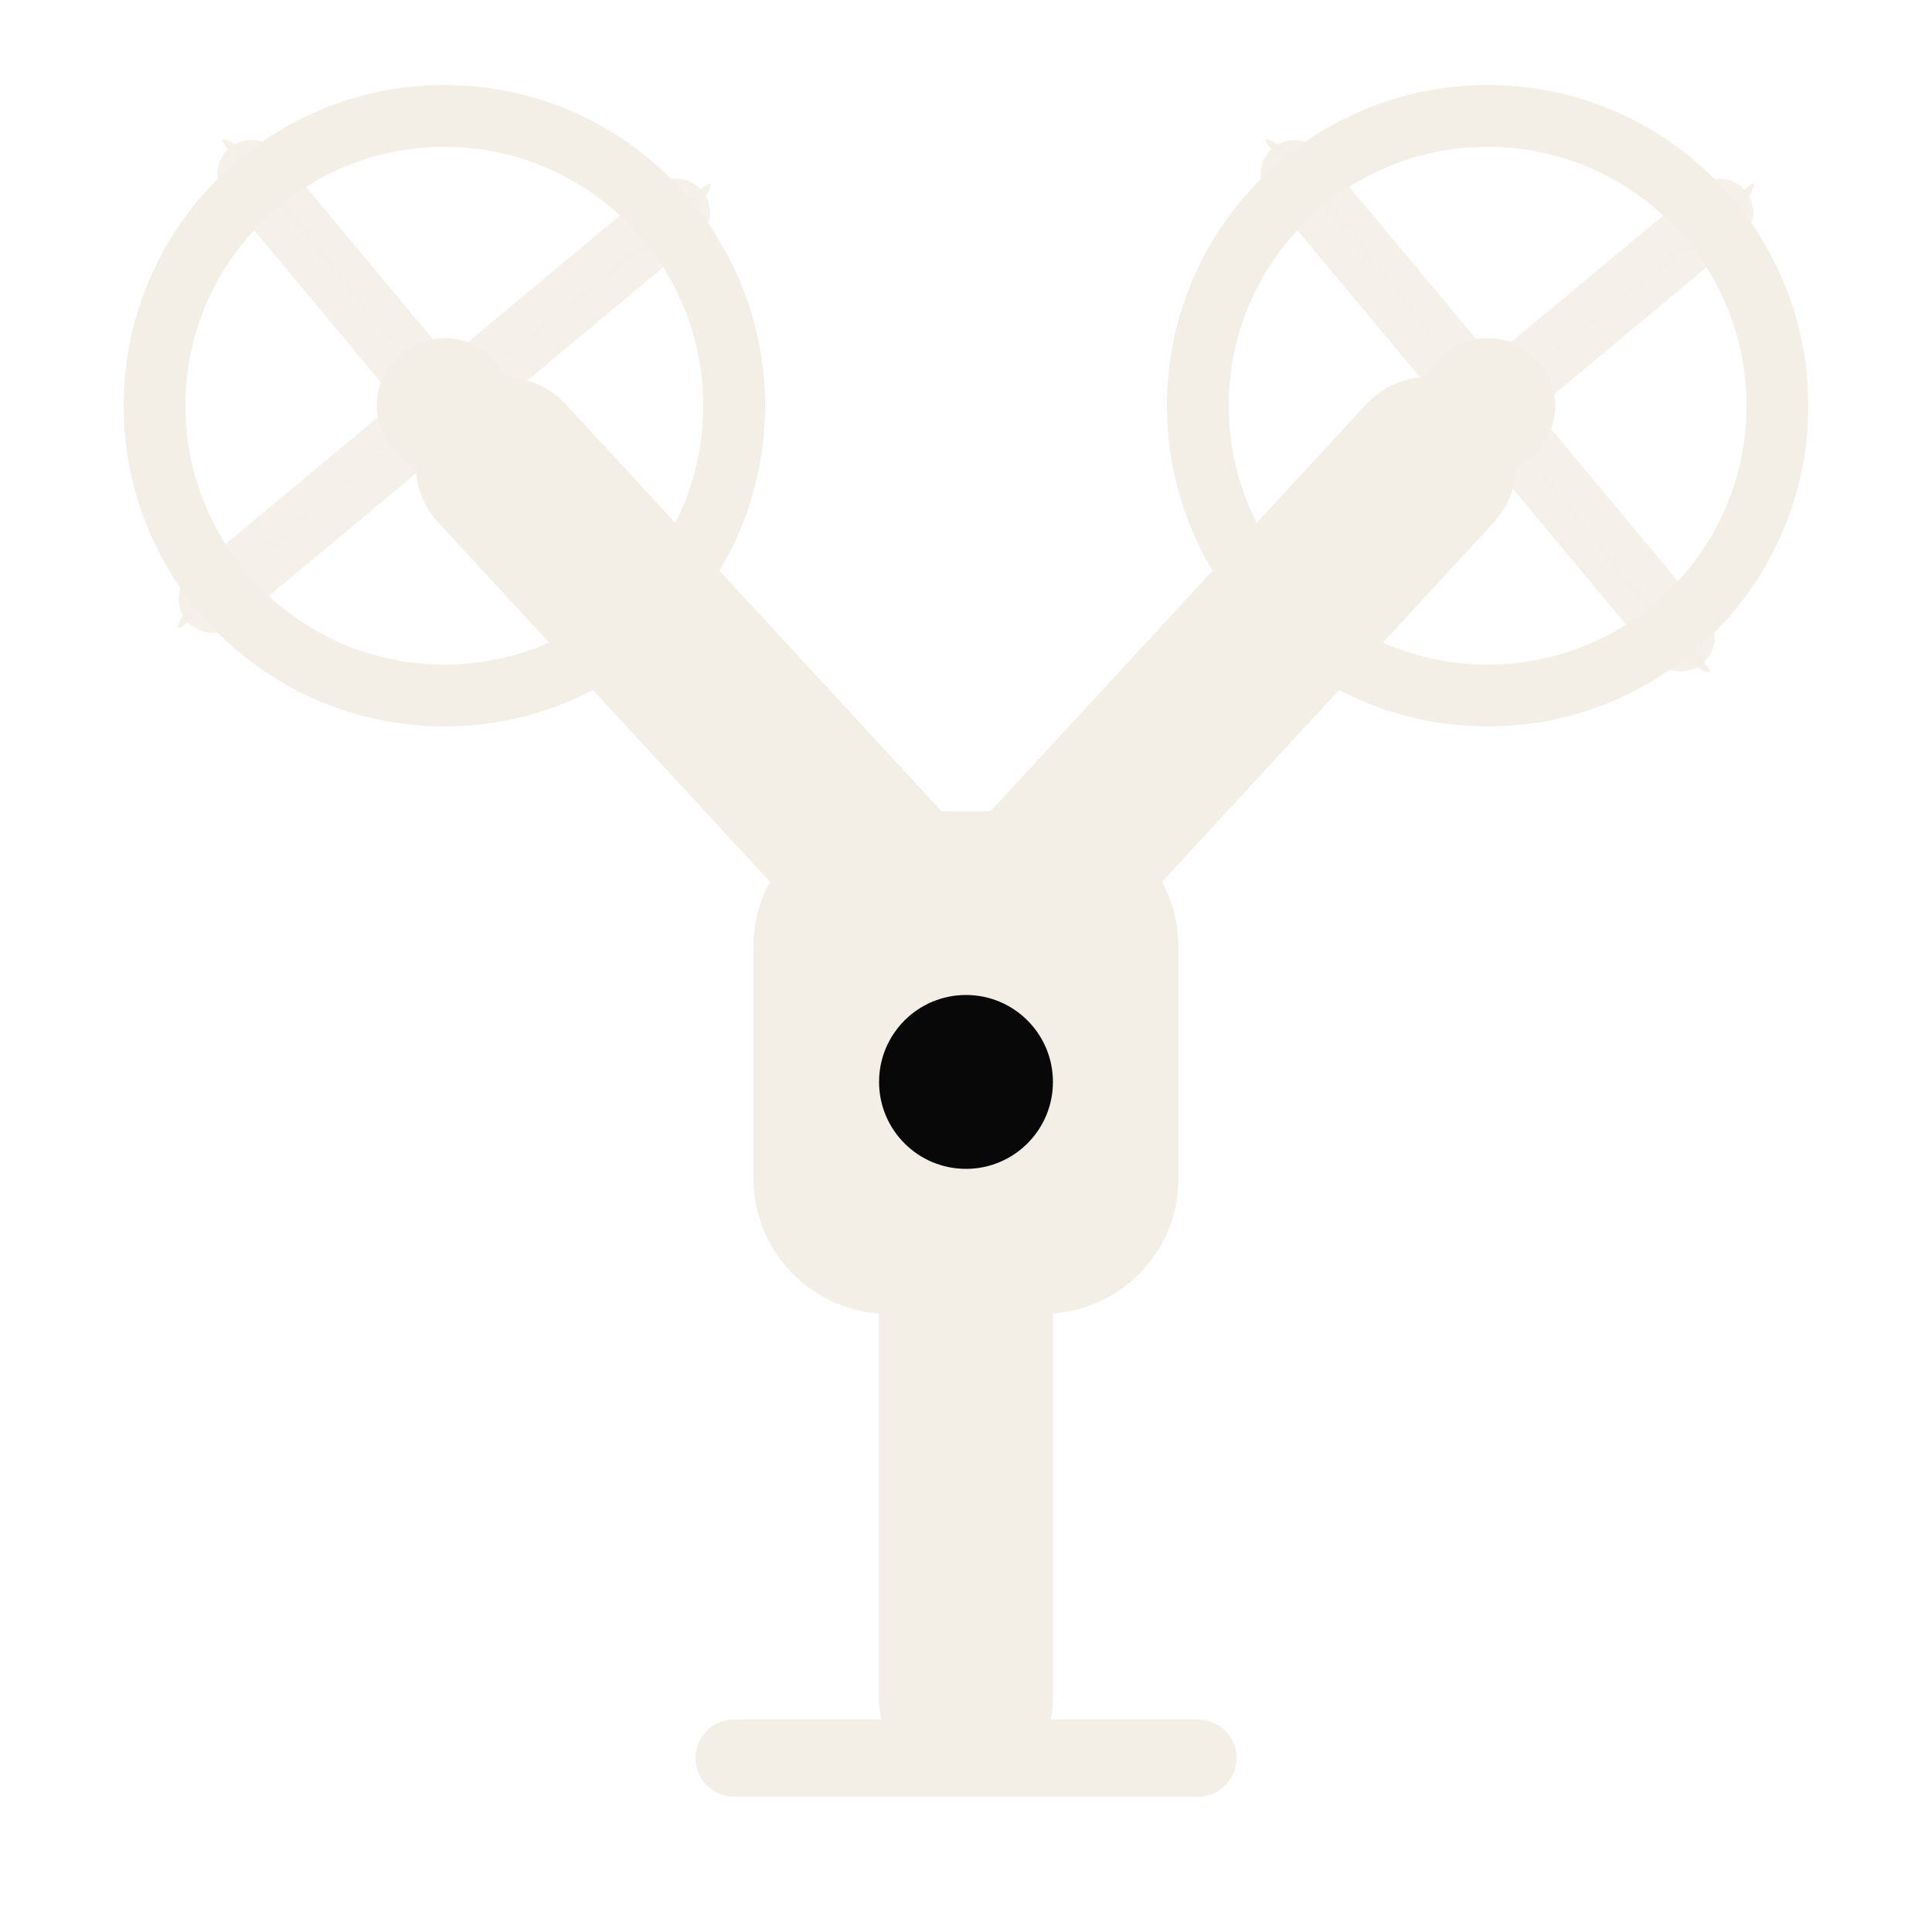
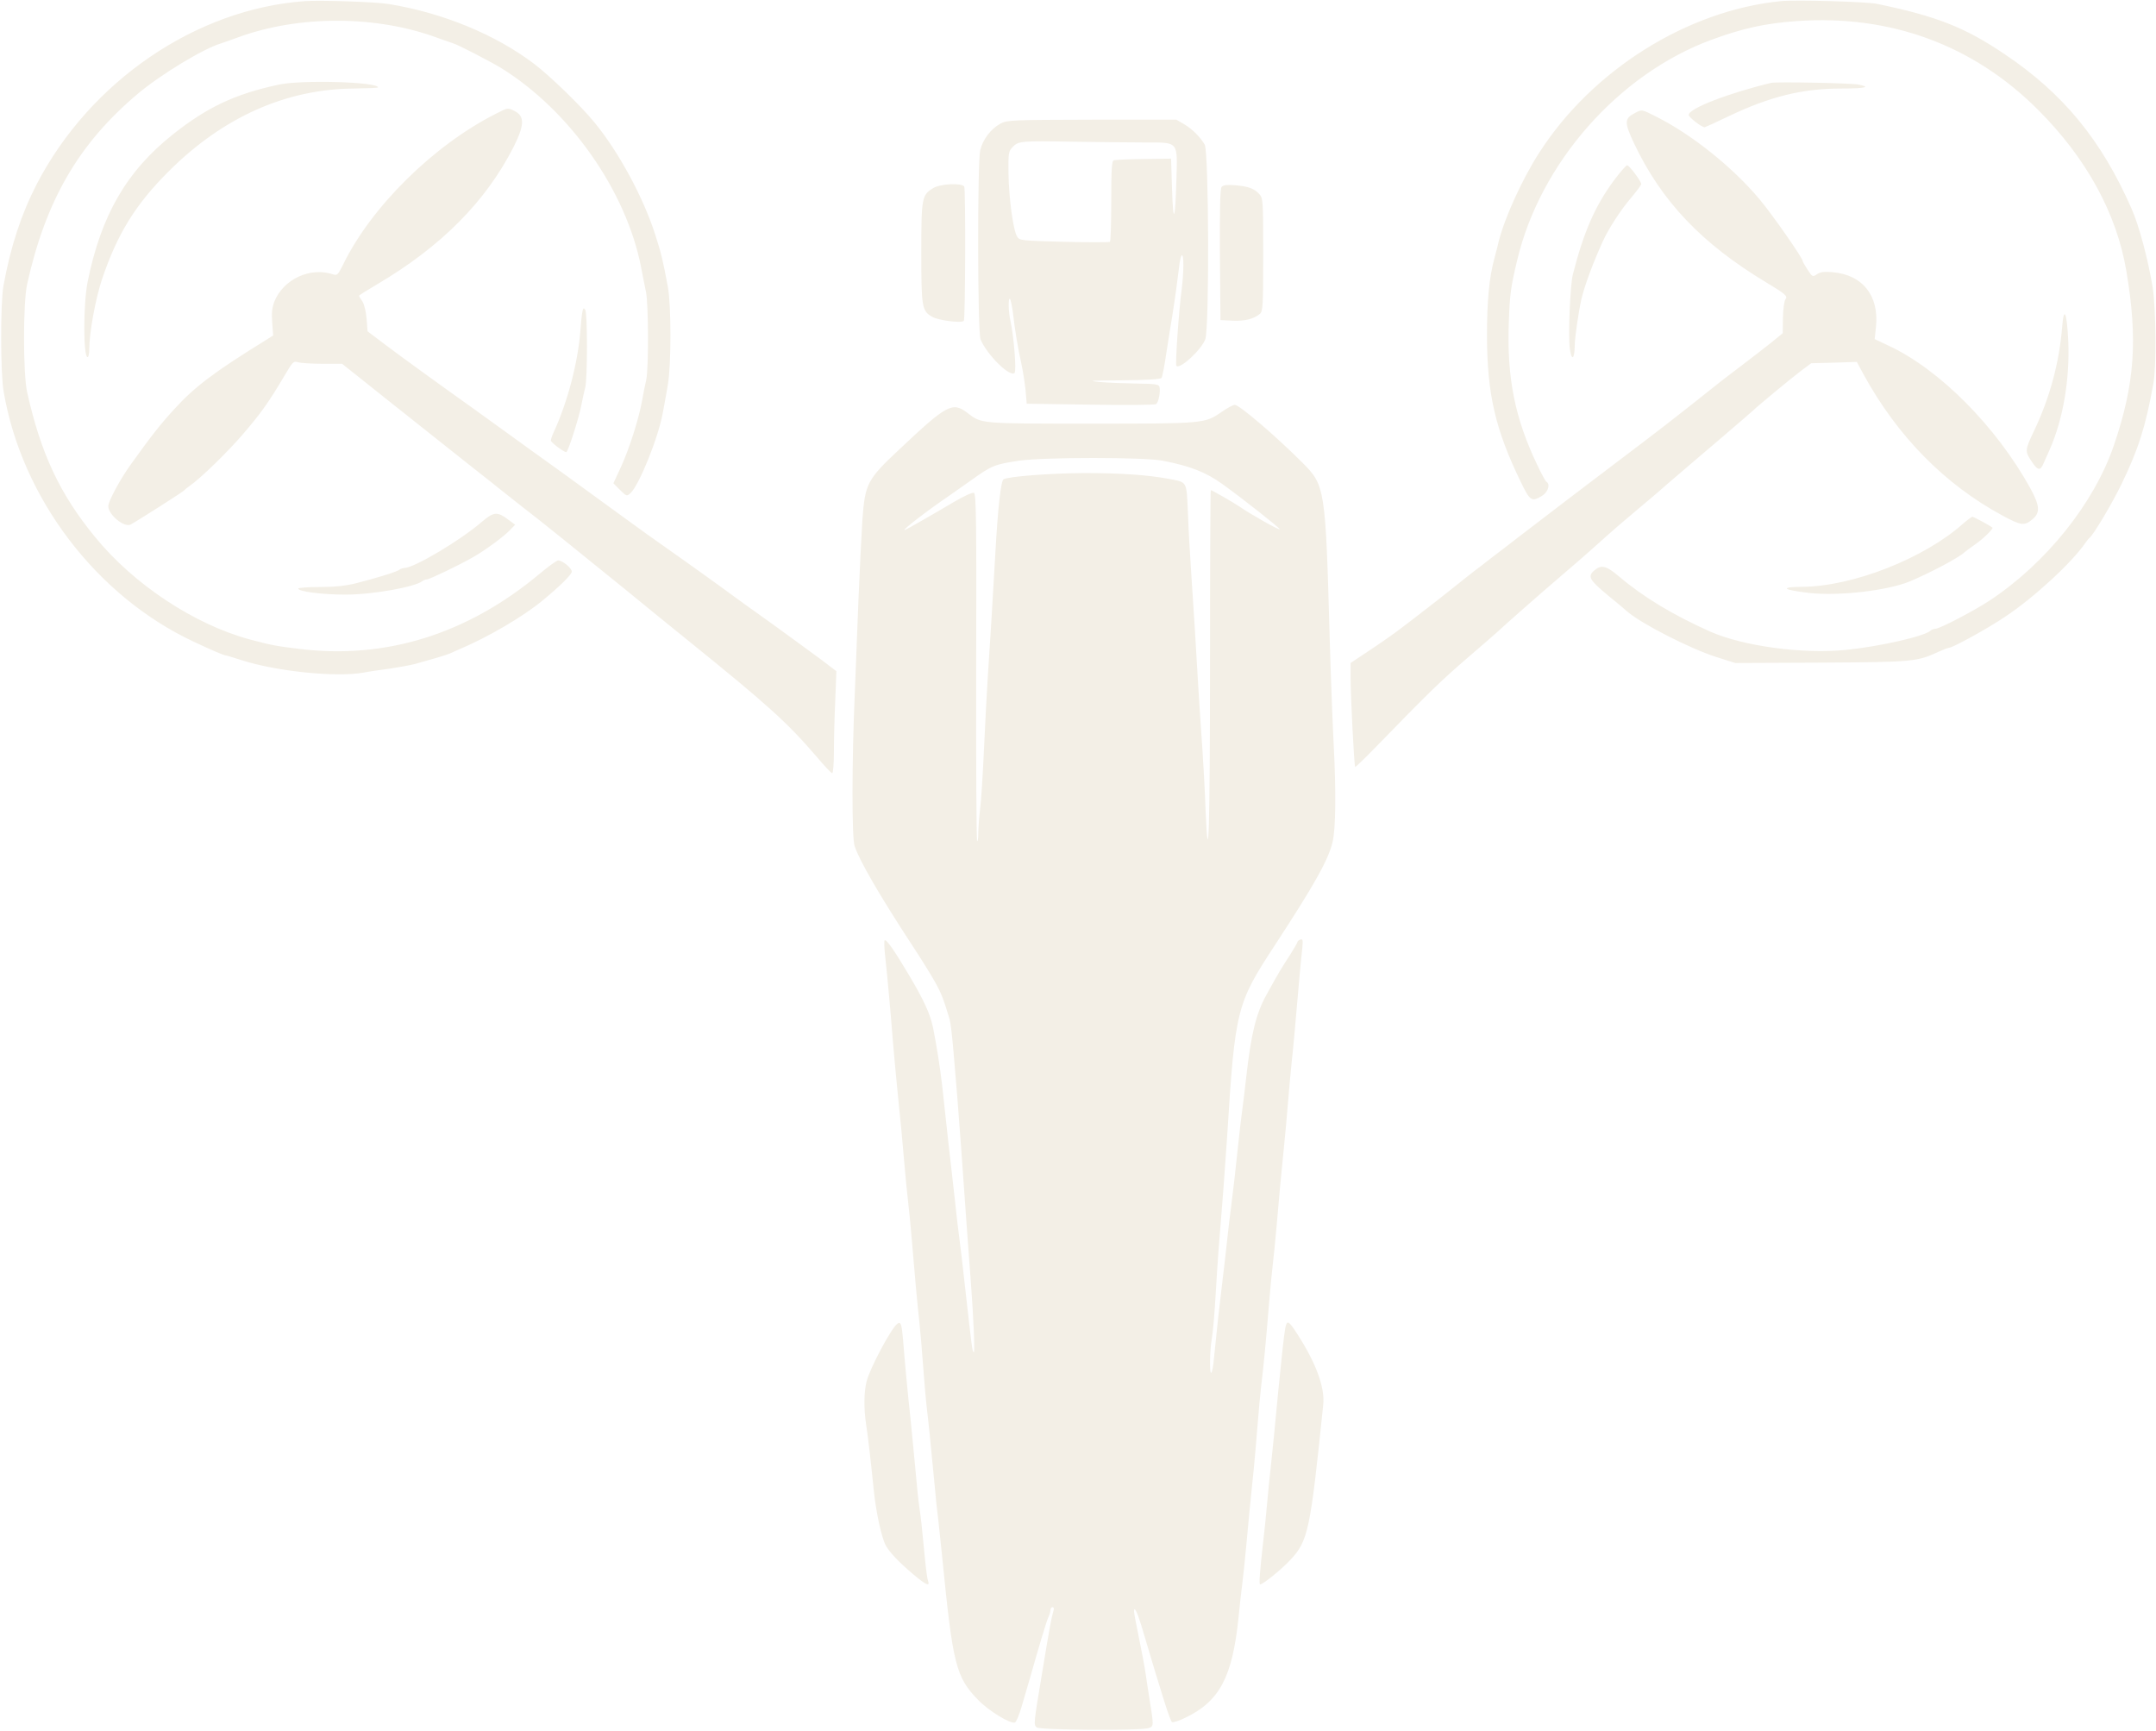
- <svg xmlns="http://www.w3.org/2000/svg" viewBox="0 0 100 100" fill="none" stroke="#f3efe6" stroke-linecap="round" stroke-linejoin="round">
-   <path d="M50 50 L26 24 M50 50 L74 24" stroke-width="9" />
-   <g stroke-width="3.2">
-     <circle cx="23" cy="21" r="15" />
-     <circle cx="77" cy="21" r="15" />
+ <svg xmlns="http://www.w3.org/2000/svg" viewBox="0 0 1135 911" fill="#f3efe6">
+   <g transform="translate(0,911) scale(0.1,-0.1)">
+     <path d="M1605 9104 c-574 -41 -1131 -422 -1412 -964 -81 -157 -137 -327 -175 -535 -16 -92 -16 -456 1 -555 95 -561 488 -1078 1001 -1318 98 -46 159 -72 168 -72 4 0 43 -12 87 -26 181 -58 492 -90 636 -65 30 6 92 15 139 21 47 7 108 18 135 25 84 23 159 45 183 55 12 6 32 14 45 20 155 65 342 175 442 258 96 79 155 138 155 153 0 19 -49 59 -72 59 -7 0 -52 -32 -98 -71 -381 -318 -812 -452 -1270 -394 -116 14 -142 19 -255 49 -292 79 -612 290 -816 541 -185 226 -284 438 -356 760 -22 98 -22 471 0 570 98 441 272 740 582 1001 121 102 349 240 440 266 11 4 52 18 90 32 320 117 728 116 1050 -4 33 -12 69 -24 80 -28 26 -7 197 -96 253 -130 362 -224 659 -647 737 -1049 8 -43 20 -102 26 -131 13 -67 14 -402 1 -462 -6 -25 -16 -74 -22 -110 -18 -98 -67 -252 -111 -348 l-40 -86 35 -35 c34 -34 36 -34 55 -17 46 42 149 298 171 427 7 35 18 100 26 144 18 106 18 415 0 515 -27 143 -35 177 -67 276 -62 194 -191 433 -319 589 -70 86 -233 244 -317 308 -202 154 -482 270 -768 316 -66 11 -360 21 -440 15z M9375 9104 c-493 -49 -993 -363 -1272 -798 -88 -136 -182 -342 -213 -466 -4 -19 -15 -60 -23 -90 -28 -104 -39 -225 -39 -410 1 -305 44 -491 178 -767 49 -101 57 -106 112 -73 31 19 45 61 23 74 -5 3 -27 43 -48 88 -118 246 -161 460 -150 753 5 146 11 188 44 325 121 512 534 981 1024 1161 167 61 281 86 448 98 492 35 930 -126 1271 -468 254 -254 413 -545 464 -848 61 -362 44 -596 -66 -918 -104 -304 -356 -619 -652 -815 -85 -56 -265 -150 -288 -150 -8 0 -18 -4 -24 -9 -30 -30 -268 -84 -446 -102 -228 -23 -542 20 -714 96 -197 88 -353 182 -480 290 -72 61 -97 65 -138 26 -27 -28 -14 -48 80 -126 47 -38 91 -75 98 -82 71 -63 331 -197 473 -242 l98 -31 455 2 c487 3 502 5 617 58 24 11 48 20 53 20 19 0 203 101 295 163 151 100 352 285 423 389 9 13 19 25 23 28 20 15 119 181 169 285 88 182 125 299 166 525 17 91 14 397 -4 510 -24 145 -71 322 -110 410 -159 363 -361 609 -672 817 -208 140 -356 198 -670 263 -55 11 -428 22 -505 14z M1465 8664 c-228 -49 -375 -119 -553 -260 -246 -195 -380 -427 -451 -779 -23 -117 -23 -395 0 -395 5 0 9 19 9 43 0 86 33 265 67 367 81 240 177 395 353 570 284 283 615 431 972 434 71 1 128 3 128 6 0 29 -406 41 -525 14z M9325 8674 c-225 -54 -435 -135 -435 -169 0 -12 68 -65 84 -65 2 0 60 26 128 59 217 103 386 145 591 145 128 0 159 8 90 21 -44 8 -429 15 -458 9z M2610 8511 c-328 -166 -656 -490 -804 -794 -25 -51 -31 -58 -50 -52 -122 42 -264 -24 -312 -143 -12 -33 -15 -60 -11 -111 l5 -67 -46 -29 c-264 -163 -367 -241 -473 -357 -77 -84 -120 -139 -232 -295 -53 -73 -117 -192 -117 -217 0 -46 85 -115 118 -97 37 20 277 173 282 180 3 4 15 14 28 23 55 37 202 180 283 275 92 107 134 166 214 301 46 78 50 83 74 75 14 -4 72 -8 129 -8 l103 0 270 -215 c149 -118 332 -264 407 -323 75 -59 145 -114 154 -122 10 -8 59 -47 110 -87 97 -74 286 -227 555 -445 86 -71 233 -190 327 -266 422 -341 520 -430 674 -609 41 -49 78 -88 83 -88 5 0 9 51 9 113 0 61 3 182 7 268 l6 156 -79 60 c-43 32 -157 115 -252 184 -96 68 -222 159 -280 202 -59 42 -138 100 -177 127 -179 126 -245 173 -405 290 -95 69 -195 142 -224 163 -28 20 -81 59 -118 85 -36 26 -119 85 -183 132 -65 47 -146 105 -180 130 -198 141 -401 288 -480 348 l-90 68 -5 65 c-3 37 -12 76 -22 92 -10 14 -18 28 -18 30 0 3 44 30 98 62 335 198 569 434 715 720 58 115 60 163 7 190 -37 19 -35 19 -100 -14z M8605 8514 c-54 -28 -54 -49 -4 -156 145 -307 356 -529 696 -734 102 -61 116 -73 102 -90 -6 -8 -12 -51 -13 -96 l-1 -82 -60 -49 c-33 -26 -103 -81 -155 -120 -52 -40 -102 -77 -110 -84 -274 -218 -319 -252 -545 -423 -99 -75 -220 -167 -270 -205 -49 -38 -128 -98 -175 -134 -47 -36 -113 -86 -147 -113 -35 -26 -93 -71 -130 -100 -38 -28 -99 -77 -138 -108 -38 -31 -101 -80 -140 -110 -38 -30 -97 -75 -130 -100 -33 -26 -108 -79 -167 -118 l-108 -72 0 -78 c0 -99 19 -464 24 -469 2 -2 53 47 113 109 277 285 338 344 483 469 85 73 157 136 160 139 17 17 207 185 330 290 80 68 147 127 150 130 7 7 159 142 190 167 14 12 46 39 71 60 25 21 91 76 145 124 54 47 178 152 274 234 96 82 177 152 180 155 10 12 197 167 250 207 l55 41 120 3 120 4 35 -65 c179 -327 428 -580 732 -744 98 -53 115 -55 157 -20 42 35 40 70 -9 161 -180 327 -480 630 -751 755 l-70 33 7 66 c16 163 -70 272 -227 286 -43 4 -65 2 -83 -10 -23 -16 -25 -15 -50 23 -14 22 -26 42 -26 46 0 16 -160 245 -227 325 -142 169 -353 338 -540 433 -83 42 -79 41 -118 20z M5268 8460 c-52 -28 -95 -85 -108 -142 -15 -72 -14 -958 2 -995 35 -82 155 -200 179 -176 11 11 -4 193 -21 271 -12 49 -13 129 -3 118 4 -4 10 -35 15 -69 11 -97 26 -185 44 -267 9 -41 19 -106 23 -145 l6 -70 335 -5 c184 -3 340 -2 346 3 14 9 25 72 17 93 -4 11 -29 14 -117 15 -61 1 -149 4 -196 8 -70 7 -49 8 117 9 130 1 204 6 208 13 4 6 16 67 26 137 11 70 24 154 30 187 16 102 29 198 36 258 3 32 10 60 14 63 12 7 11 -87 0 -178 -15 -109 -35 -398 -28 -404 19 -19 131 84 152 140 22 57 19 986 -3 1025 -24 40 -65 82 -108 107 l-41 24 -444 0 c-419 -1 -446 -2 -481 -20z m763 -100 c175 0 168 8 162 -197 -6 -217 -17 -241 -23 -48 l-5 160 -144 -2 c-79 -1 -150 -4 -158 -7 -10 -4 -13 -48 -13 -215 0 -115 -3 -212 -7 -214 -5 -3 -113 -3 -241 0 -224 6 -234 7 -247 27 -21 31 -44 203 -46 334 -1 105 0 115 21 137 31 33 43 34 325 29 138 -2 307 -4 376 -4z M8494 8157 c-97 -132 -157 -268 -214 -492 -14 -55 -25 -317 -16 -389 9 -68 25 -59 26 14 0 42 20 178 35 245 16 69 61 191 113 305 30 66 94 165 148 228 30 35 54 68 54 73 0 15 -63 99 -74 99 -6 0 -38 -37 -72 -83z M4913 8120 c-60 -36 -63 -51 -63 -338 0 -290 3 -309 58 -340 34 -19 153 -34 166 -21 8 8 10 695 2 707 -12 20 -126 15 -163 -8z M6431 8126 c-8 -9 -10 -115 -9 -357 l3 -344 64 -3 c65 -3 111 9 144 36 15 14 17 42 17 312 0 287 -1 297 -21 319 -27 29 -57 40 -128 46 -42 3 -62 1 -70 -9z M3066 7469 c-3 -13 -8 -60 -11 -104 -13 -164 -67 -372 -141 -532 -8 -17 -14 -36 -14 -42 0 -10 68 -61 81 -61 9 0 65 174 79 245 6 33 16 76 21 96 12 47 12 389 0 408 -8 12 -11 10 -15 -10z M10856 7390 c-15 -188 -65 -374 -148 -548 -48 -101 -49 -107 -14 -159 34 -52 47 -53 65 -10 8 17 22 50 32 72 70 159 106 369 97 572 -7 150 -23 185 -32 73z M6430 6941 c-88 -61 -93 -61 -690 -61 -589 0 -572 -1 -649 58 -77 58 -107 42 -356 -193 -170 -159 -181 -181 -195 -371 -5 -77 -14 -258 -20 -404 -6 -146 -15 -373 -20 -505 -16 -374 -16 -763 -1 -809 27 -79 130 -257 296 -511 51 -77 108 -169 128 -205 32 -58 43 -85 76 -195 5 -16 14 -91 20 -165 6 -74 16 -187 21 -250 5 -63 14 -182 20 -265 22 -312 43 -604 51 -705 14 -184 22 -375 15 -368 -8 6 -9 20 -45 338 -11 102 -25 221 -31 265 -6 44 -15 121 -20 170 -6 50 -14 126 -19 170 -9 73 -22 193 -51 460 -11 95 -28 204 -48 305 -15 73 -49 147 -129 281 -79 133 -118 187 -126 179 -3 -3 -2 -41 3 -85 12 -110 28 -285 40 -440 6 -71 15 -170 20 -220 25 -249 30 -300 40 -420 6 -71 15 -164 20 -205 5 -41 14 -133 20 -205 15 -184 29 -336 40 -435 5 -47 14 -152 20 -235 6 -82 15 -184 20 -225 9 -74 19 -176 40 -395 5 -60 14 -146 20 -190 5 -44 14 -129 20 -190 56 -569 72 -633 190 -754 55 -57 170 -127 193 -118 7 3 23 40 35 83 13 44 34 117 48 164 13 47 38 132 55 190 17 58 35 113 40 122 5 10 9 25 9 33 0 8 5 15 11 15 7 0 9 -8 4 -22 -10 -34 -19 -82 -58 -318 -47 -283 -46 -278 -29 -293 17 -14 536 -18 586 -4 31 9 31 8 6 162 -5 33 -14 89 -19 125 -5 36 -21 120 -35 188 -14 68 -26 130 -26 140 0 30 16 -2 38 -73 111 -375 152 -504 162 -510 6 -3 38 7 72 24 178 86 246 213 278 526 6 61 15 142 20 180 5 39 14 124 20 190 11 122 23 248 40 410 5 50 14 153 20 230 6 77 15 174 20 215 11 89 25 233 40 420 6 74 15 169 20 210 5 41 14 131 20 200 12 142 27 306 40 430 5 47 14 146 20 220 6 74 15 173 20 220 9 82 18 182 40 438 6 64 13 138 16 164 4 40 2 47 -11 42 -8 -3 -15 -9 -15 -13 0 -4 -18 -34 -39 -68 -42 -64 -60 -93 -123 -208 -56 -100 -82 -208 -108 -440 -6 -55 -15 -129 -20 -165 -5 -36 -14 -112 -20 -170 -15 -146 -30 -274 -40 -350 -5 -36 -14 -112 -20 -170 -6 -58 -18 -159 -26 -225 -14 -113 -26 -224 -43 -392 -3 -39 -10 -75 -14 -79 -10 -11 -9 113 2 177 6 30 15 137 21 239 10 174 16 251 40 545 5 66 14 192 20 280 42 674 49 701 253 1012 207 317 280 447 302 540 17 69 19 268 6 514 -5 96 -15 347 -21 559 -22 793 -24 805 -145 926 -141 141 -332 304 -355 303 -8 0 -40 -17 -70 -38z m-310 -256 c146 -28 229 -61 315 -123 110 -79 306 -234 302 -238 -5 -5 -160 83 -208 117 -29 20 -148 89 -155 89 -2 0 -4 -411 -4 -914 0 -863 -8 -1136 -24 -758 -3 92 -11 230 -16 307 -6 77 -14 212 -20 300 -5 88 -14 239 -20 335 -6 96 -15 236 -20 310 -5 74 -13 206 -16 293 -8 178 -2 167 -99 186 -113 21 -254 31 -447 31 -178 -1 -400 -18 -425 -33 -14 -9 -30 -153 -43 -387 -13 -235 -28 -476 -40 -655 -5 -77 -14 -248 -20 -380 -6 -132 -15 -276 -21 -319 -5 -44 -9 -99 -9 -124 0 -25 -3 -43 -6 -39 -4 3 -6 416 -5 917 2 772 0 911 -12 916 -8 3 -54 -18 -103 -47 -49 -29 -126 -74 -172 -100 -46 -27 -87 -49 -90 -49 -13 0 118 101 234 180 12 8 65 46 118 83 107 77 124 83 251 102 134 19 658 19 755 0z M2539 6365 c-114 -99 -360 -245 -411 -245 -8 0 -18 -4 -24 -8 -11 -11 -119 -44 -229 -72 -56 -14 -114 -20 -192 -20 -62 0 -113 -4 -113 -8 0 -16 127 -32 248 -32 144 0 368 40 407 72 5 4 15 8 22 8 14 0 176 78 245 118 65 37 159 107 192 141 l28 29 -34 25 c-59 45 -78 44 -139 -8z M10335 6354 c-206 -184 -583 -332 -850 -333 -118 -1 -100 -16 38 -32 154 -18 415 12 532 61 109 46 258 125 287 153 7 6 31 24 54 40 43 29 100 85 93 90 -16 12 -99 57 -106 57 -4 -1 -26 -17 -48 -36z M4724 2142 c-32 -23 -145 -235 -162 -304 -14 -56 -15 -140 -3 -222 10 -64 23 -176 42 -361 12 -111 40 -239 62 -280 19 -35 67 -86 140 -148 68 -58 94 -71 83 -40 -4 9 -11 60 -16 112 -18 184 -21 216 -30 276 -5 33 -14 119 -20 190 -7 72 -18 193 -26 270 -18 166 -31 309 -40 423 -7 83 -12 97 -30 84z M6766 2118 c-7 -37 -21 -170 -37 -333 -17 -181 -28 -295 -39 -395 -6 -52 -15 -142 -20 -200 -5 -58 -14 -145 -20 -195 -18 -159 -23 -225 -16 -225 15 0 114 80 159 129 94 100 105 155 173 817 10 95 -43 233 -153 397 -31 45 -39 46 -47 5z" />
  </g>
-   <g fill="#f3efe6" stroke="none" opacity=".85">
-     <path d="M23 21 L13 9 Q10 6 13 8 Z M23 21 L33 33 Q36 36 33 34 Z M23 21 L35 11 Q38 8 36 11 Z M23 21 L11 31 Q8 34 10 31 Z" />
-     <path d="M77 21 L67 9 Q64 6 67 8 Z M77 21 L87 33 Q90 36 87 34 Z M77 21 L89 11 Q92 8 90 11 Z M77 21 L65 31 Q62 34 64 31 Z" />
-   </g>
-   <g stroke-width="3.5" opacity=".85">
-     <path d="M23 21 L13 9 M23 21 L33 33 M23 21 L35 11 M23 21 L11 31" />
-     <path d="M77 21 L67 9 M77 21 L87 33 M77 21 L89 11 M77 21 L65 31" />
-   </g>
-   <circle cx="23" cy="21" r="3.5" fill="#f3efe6" stroke="none" />
-   <circle cx="77" cy="21" r="3.5" fill="#f3efe6" stroke="none" />
-   <rect x="39" y="42" width="22" height="26" rx="7" fill="#f3efe6" stroke="none" />
-   <circle cx="50" cy="56" r="4.5" fill="#070807" stroke="none" />
-   <path d="M50 68 V88" stroke-width="9" />
-   <path d="M38 91 H62" stroke-width="4" />
</svg>
